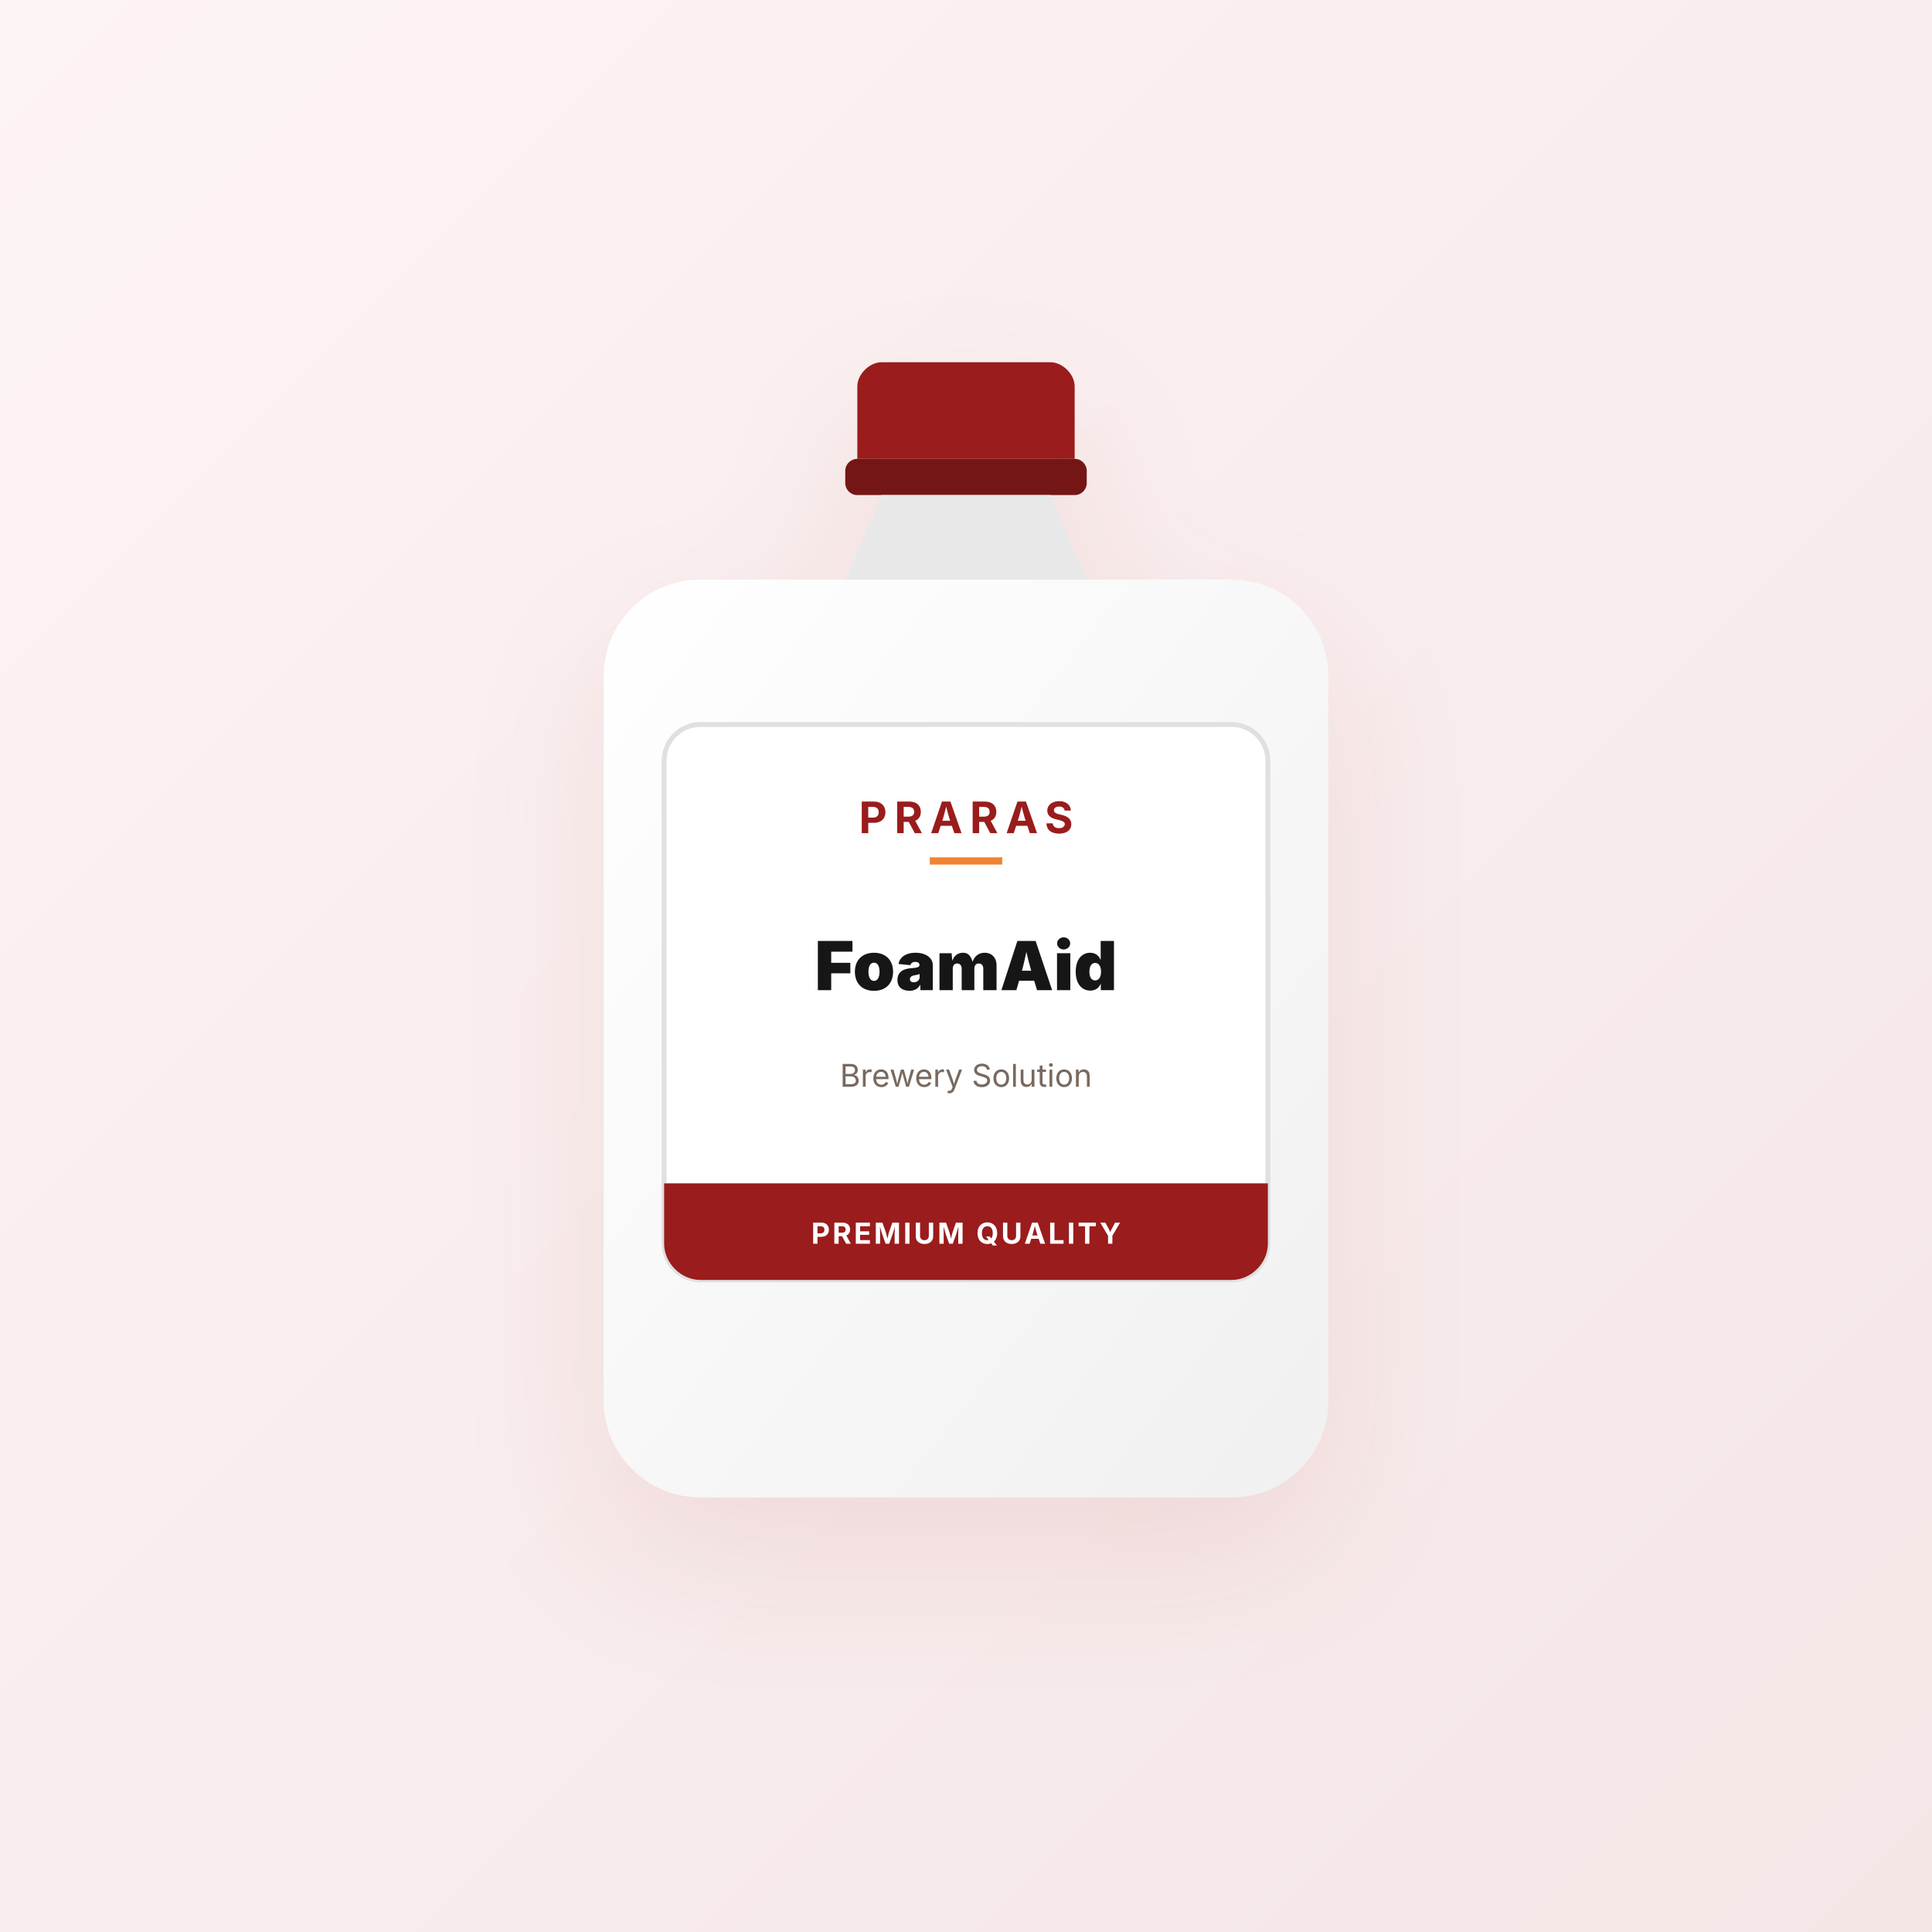
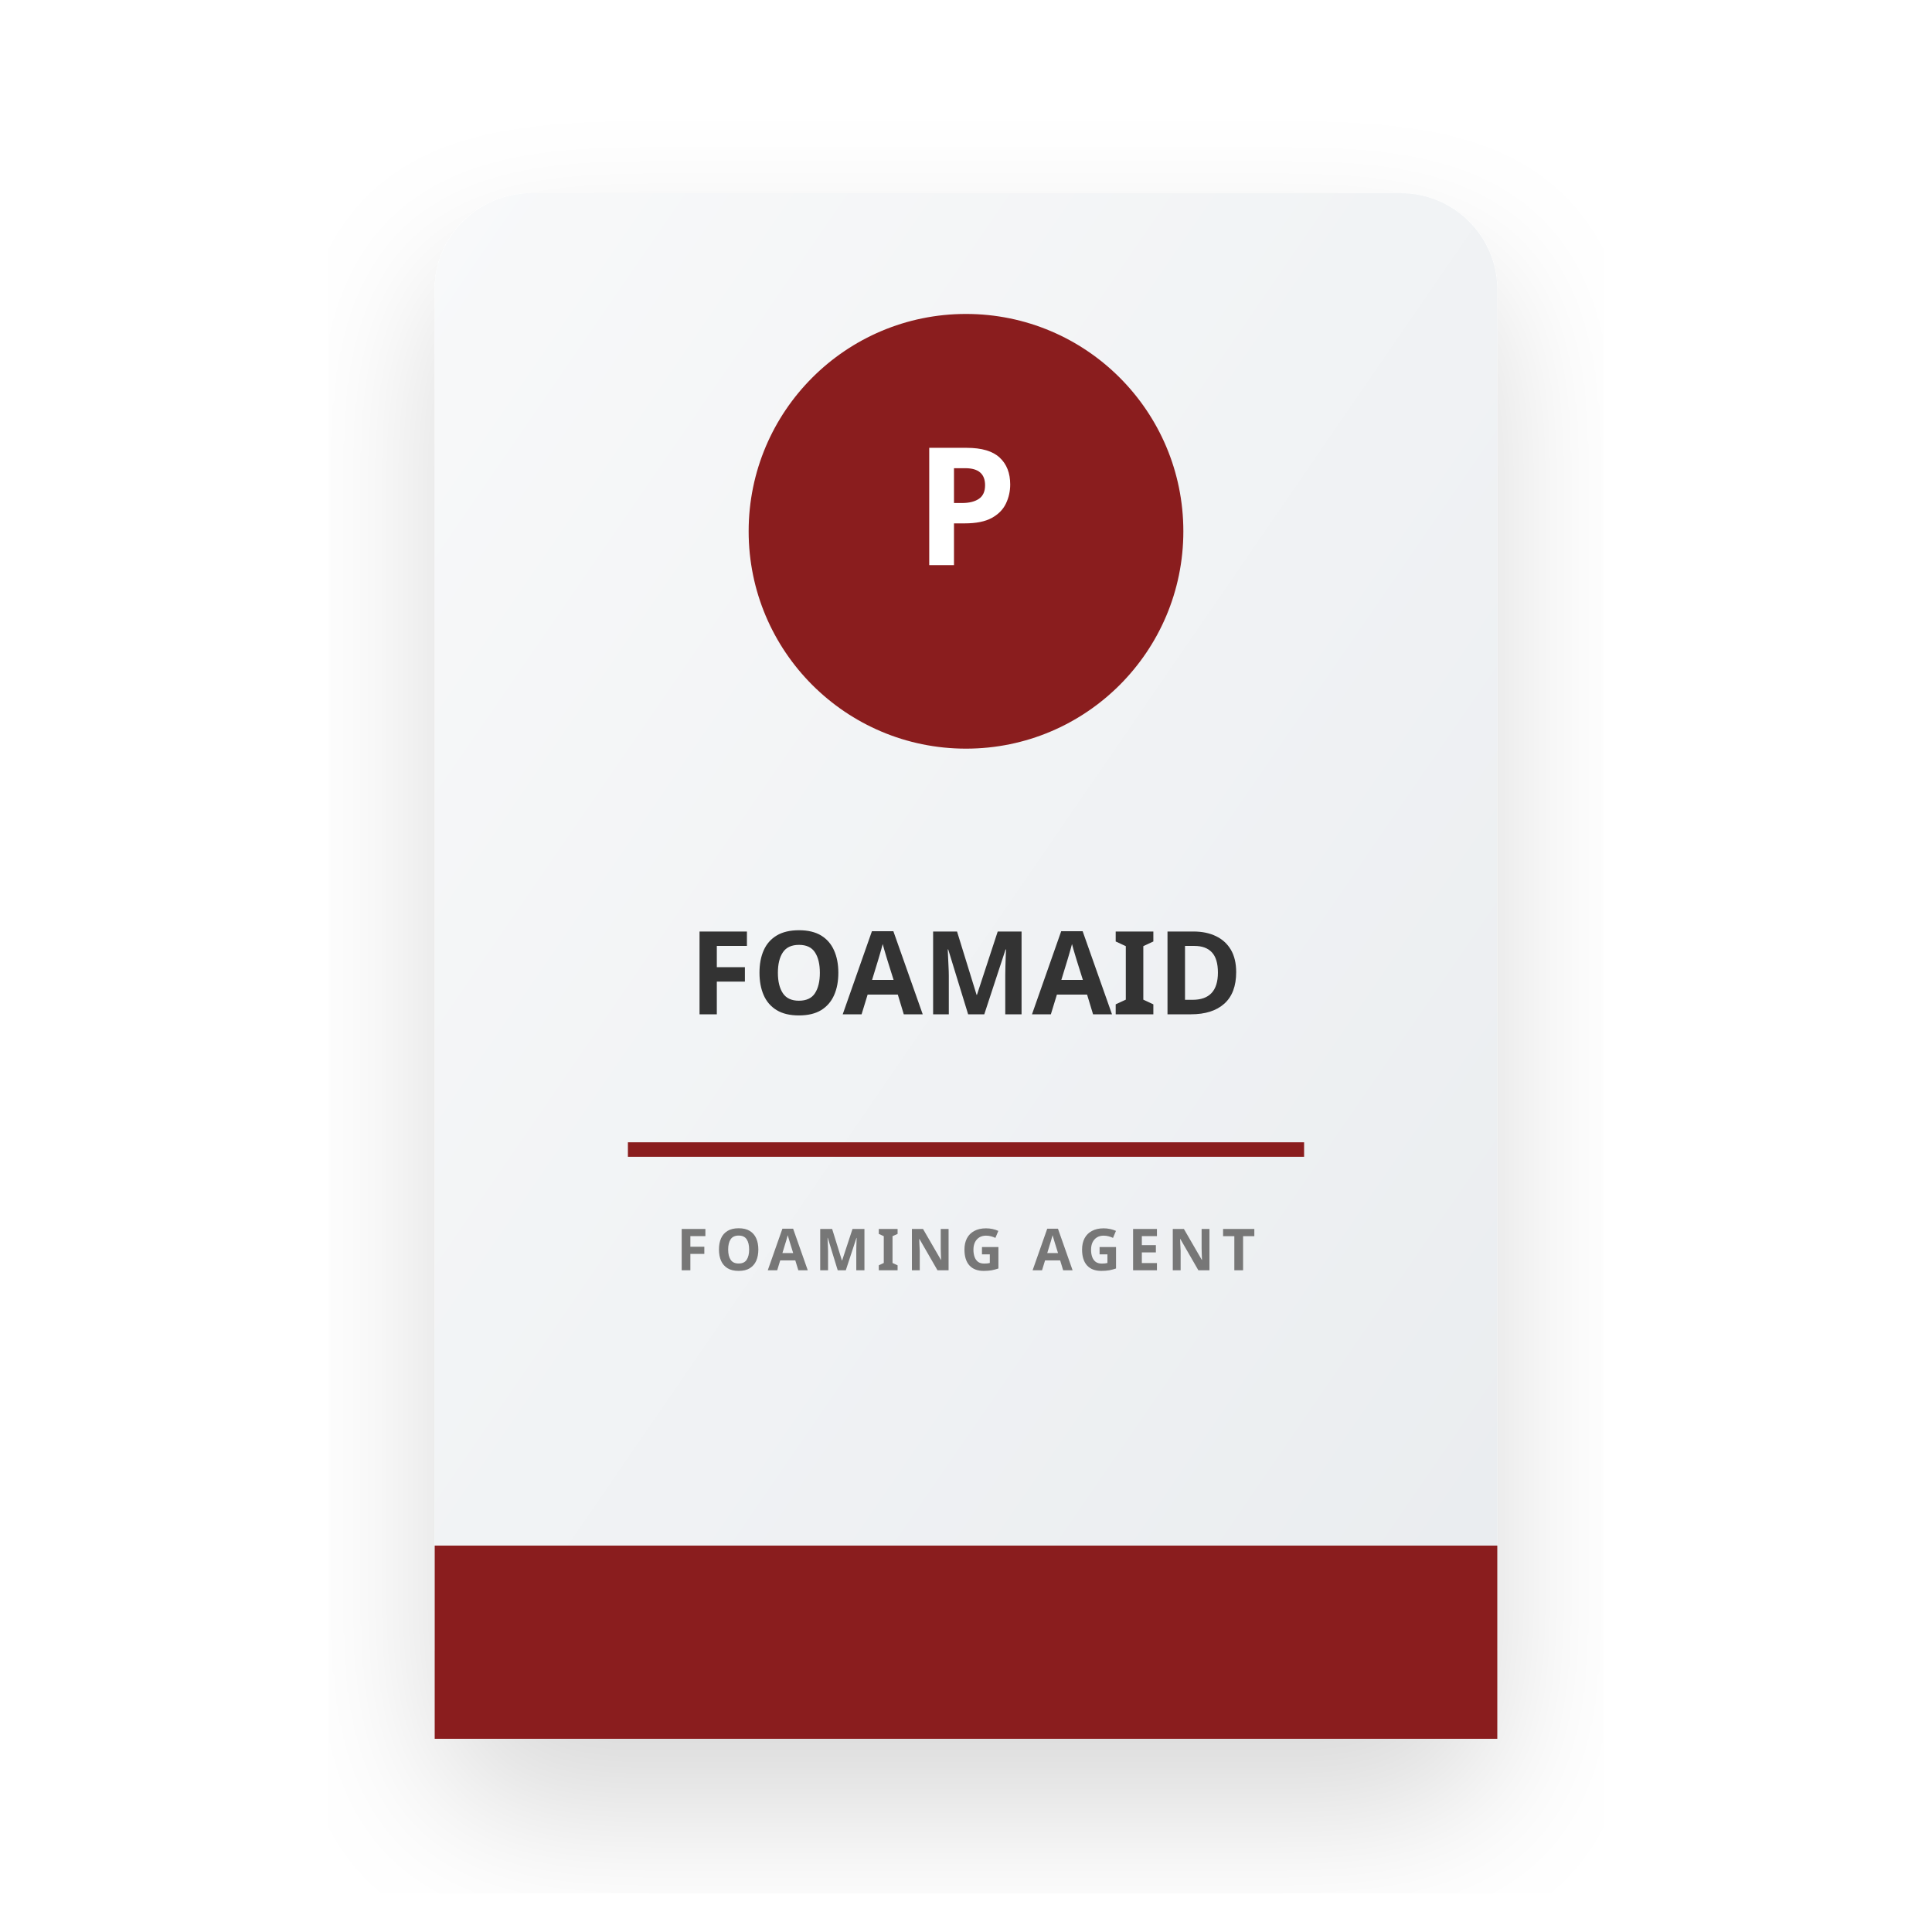
- <svg xmlns="http://www.w3.org/2000/svg" viewBox="0 0 800 800">
+ <svg xmlns="http://www.w3.org/2000/svg" width="400" height="400" viewBox="0 0 400 400">
  <defs>
-     <linearGradient id="bg" x1="0%" y1="0%" x2="100%" y2="100%">
-       <stop offset="0%" stop-color="#fdf4f4" />
-       <stop offset="100%" stop-color="#f5e6e6" />
+     <linearGradient id="grad" x1="0%" y1="0%" x2="100%" y2="100%">
+       <stop offset="0%" style="stop-color:#f8f9fa;stop-opacity:1" />
+       <stop offset="100%" style="stop-color:#e9ecef;stop-opacity:1" />
    </linearGradient>
-     <linearGradient id="bottle" x1="0%" y1="0%" x2="100%" y2="100%">
-       <stop offset="0%" stop-color="#ffffff" />
-       <stop offset="100%" stop-color="#f0f0f0" />
-     </linearGradient>
-     <filter id="shadow" x="-20%" y="-20%" width="140%" height="140%">
-       <feDropShadow dx="0" dy="25" stdDeviation="30" flood-color="#9a1d1e" flood-opacity="0.08" />
+     <filter id="shadow">
+       <feDropShadow dx="0" dy="15" stdDeviation="15" flood-opacity="0.15" />
    </filter>
  </defs>
-   <rect width="800" height="800" fill="url(#bg)" />
-   <g filter="url(#shadow)" transform="translate(250, 150)">
-     <path d="M 115 0 L 185 0 C 190 0 195 5 195 10 L 195 40 L 105 40 L 105 10 C 105 5 110 0 115 0 Z" fill="#9a1d1e" />
-     <rect x="100" y="40" width="100" height="15" rx="5" fill="#751516" />
-     <path d="M 115 55 L 185 55 L 200 90 L 100 90 Z" fill="#e8e8e8" />
-     <rect x="0" y="90" width="300" height="380" rx="40" fill="url(#bottle)" />
-     <rect x="25" y="150" width="250" height="230" rx="15" fill="#ffffff" stroke="#e0e0e0" stroke-width="2" />
-     <text x="150" y="195" font-family="'Inter', sans-serif" font-weight="bold" font-size="18" fill="#9a1d1e" text-anchor="middle" letter-spacing="3">PRARAS</text>
-     <rect x="135" y="205" width="30" height="3" fill="#f08332" />
-     <text x="150" y="260" font-family="'Inter', sans-serif" font-weight="900" font-size="28" fill="#181412" text-anchor="middle">FoamAid</text>
-     <text x="150" y="300" font-family="'Inter', sans-serif" font-size="13" fill="#78695e" text-anchor="middle">Brewery Solution</text>
-     <path d="M 25 340 L 275 340 L 275 365 C 275 373 268 380 260 380 L 40 380 C 32 380 25 373 25 365 Z" fill="#9a1d1e" />
-     <text x="150" y="365" font-family="'Inter', sans-serif" font-weight="bold" font-size="12" fill="#ffffff" text-anchor="middle" letter-spacing="1">PREMIUM QUALITY</text>
-   </g>
+   <rect width="400" height="400" fill="#ffffff" />
+   <rect x="90" y="40" width="220" height="320" rx="20" ry="20" fill="url(#grad)" filter="url(#shadow)" />
+   <rect x="90" y="320" width="220" height="40" rx="0" ry="0" fill="#8a1d1e" />
+   <circle cx="200" cy="110" r="45" fill="#8a1d1e" />
+   <text x="200" y="117" font-family="sans-serif" font-weight="bold" font-size="34" fill="#ffffff" text-anchor="middle">P</text>
+   <text x="200" y="210" font-family="sans-serif" font-weight="bold" font-size="24" fill="#333333" text-anchor="middle">FOAMAID</text>
+   <line x1="130" y1="238" x2="270" y2="238" stroke="#8a1d1e" stroke-width="3" />
+   <text x="200" y="263" font-family="sans-serif" font-weight="bold" font-size="12" fill="#777777" text-anchor="middle" letter-spacing="1.5">FOAMING AGENT</text>
</svg>
